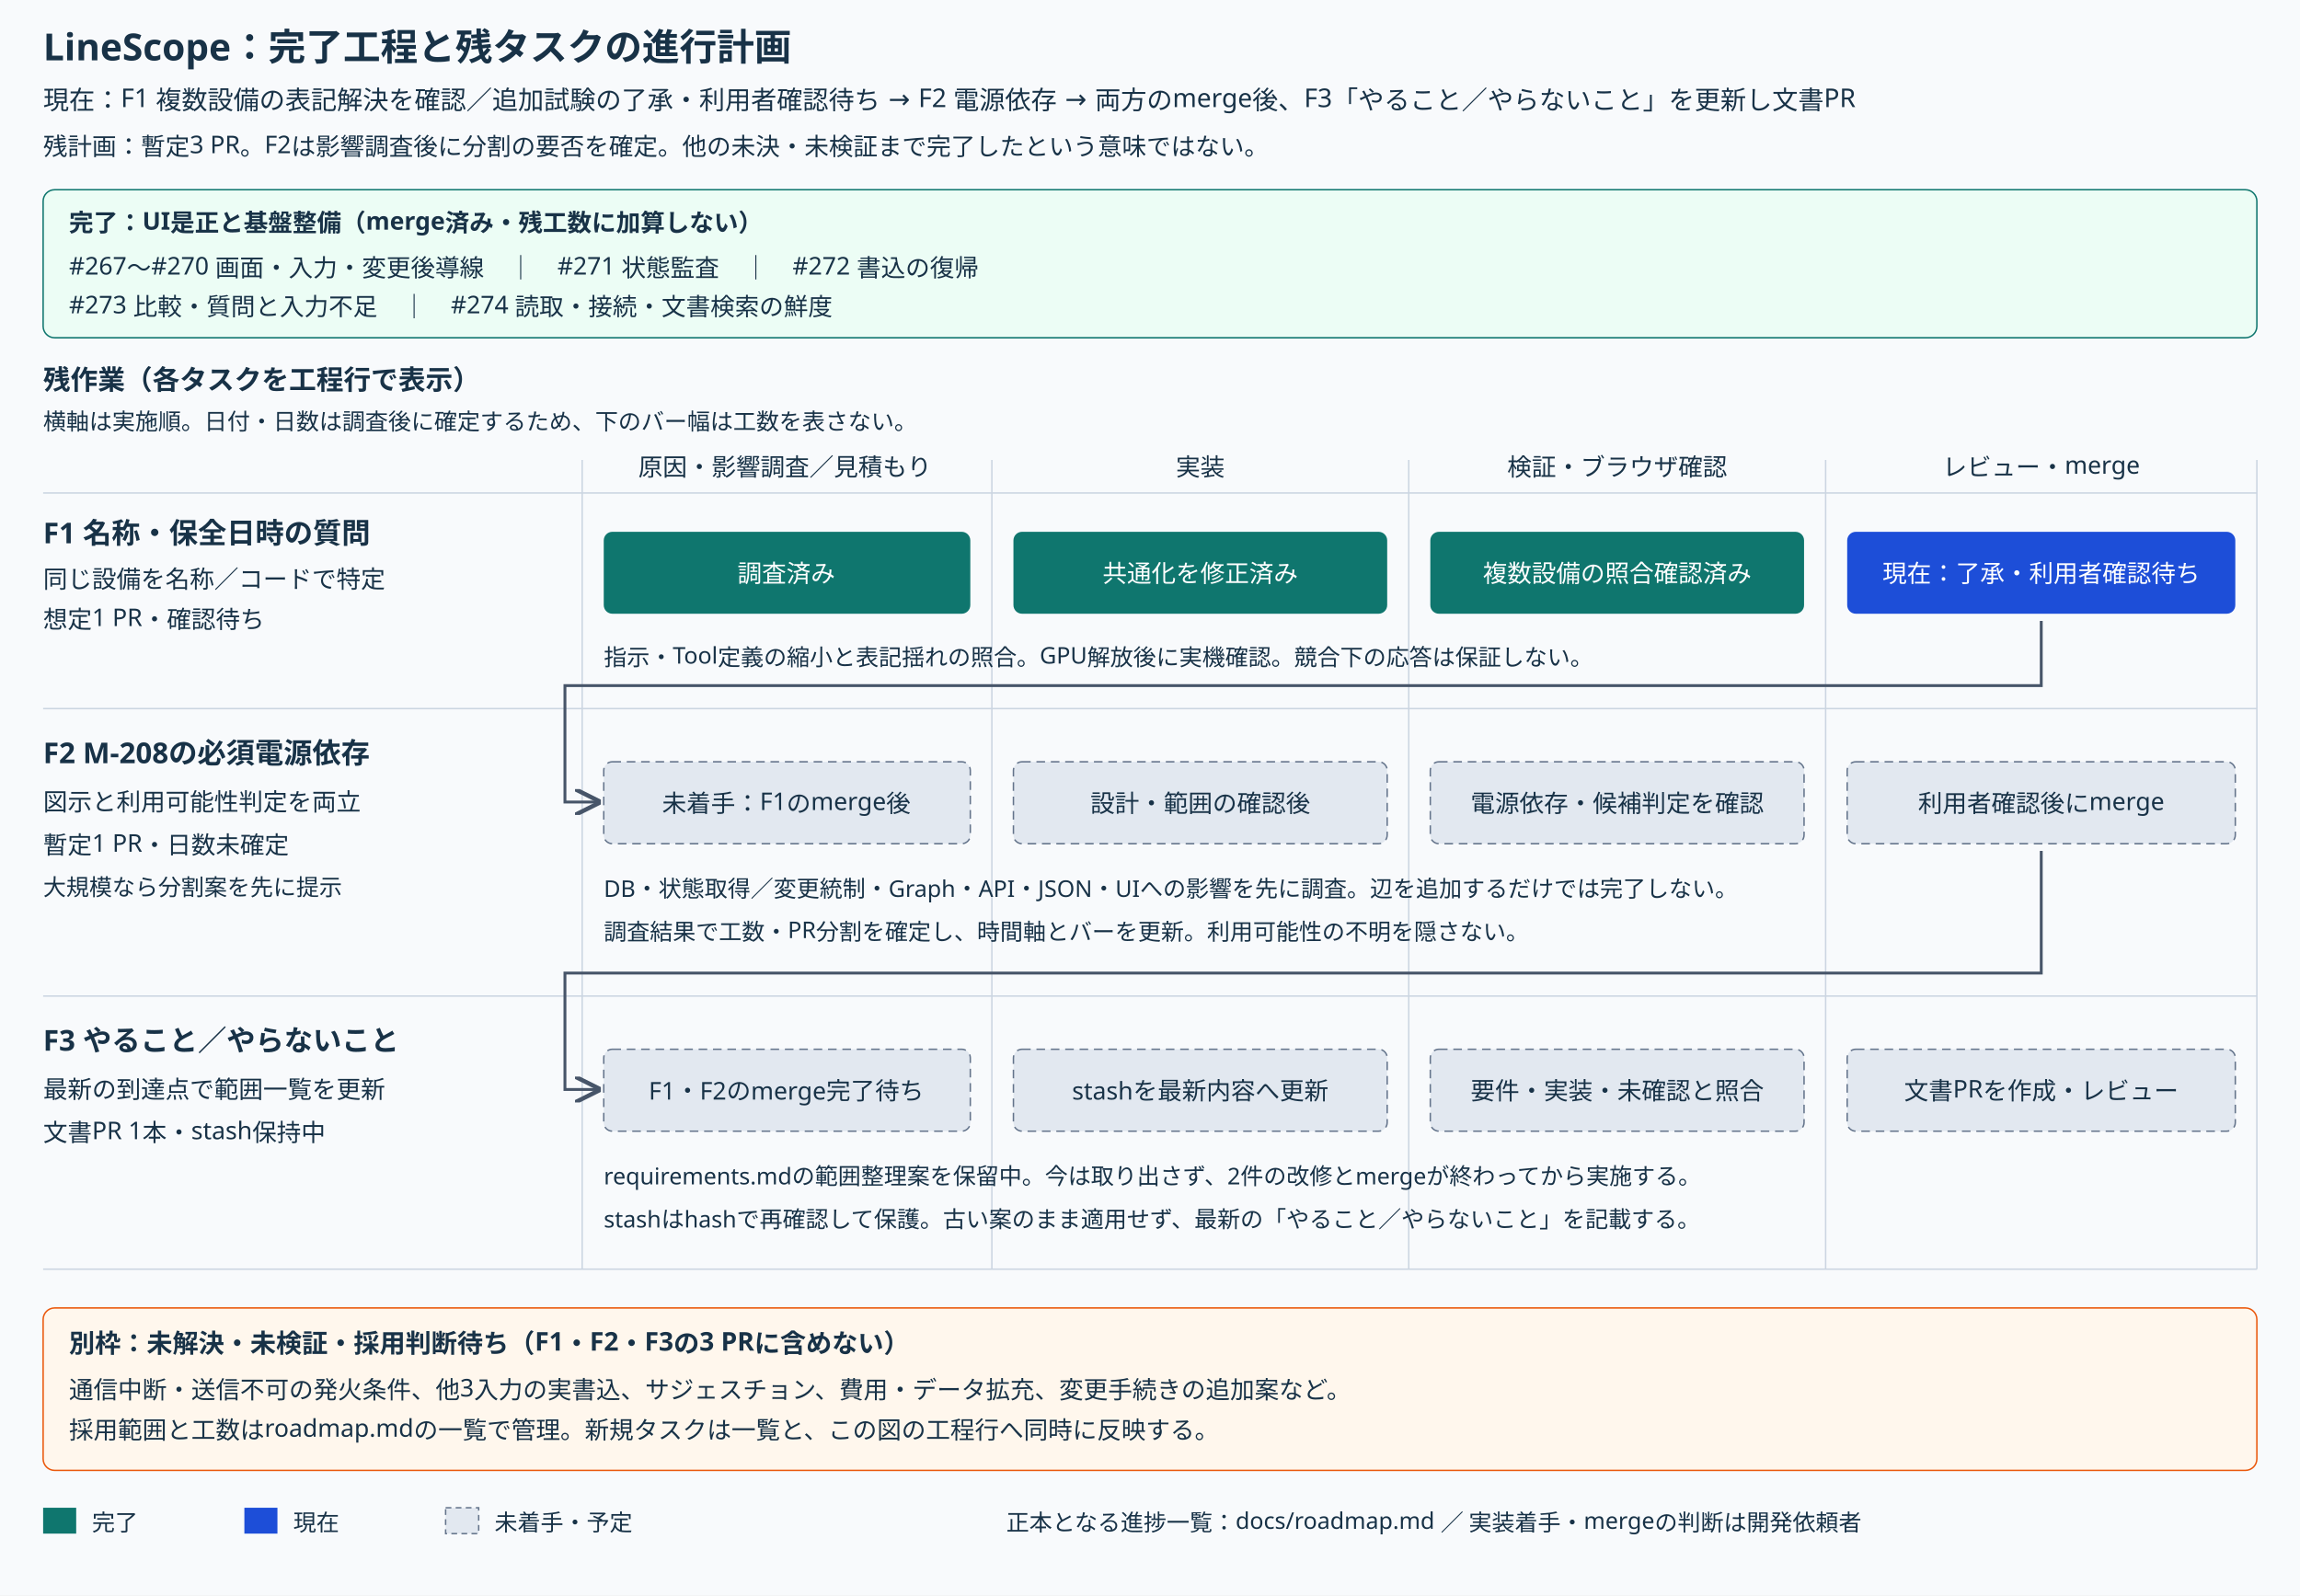
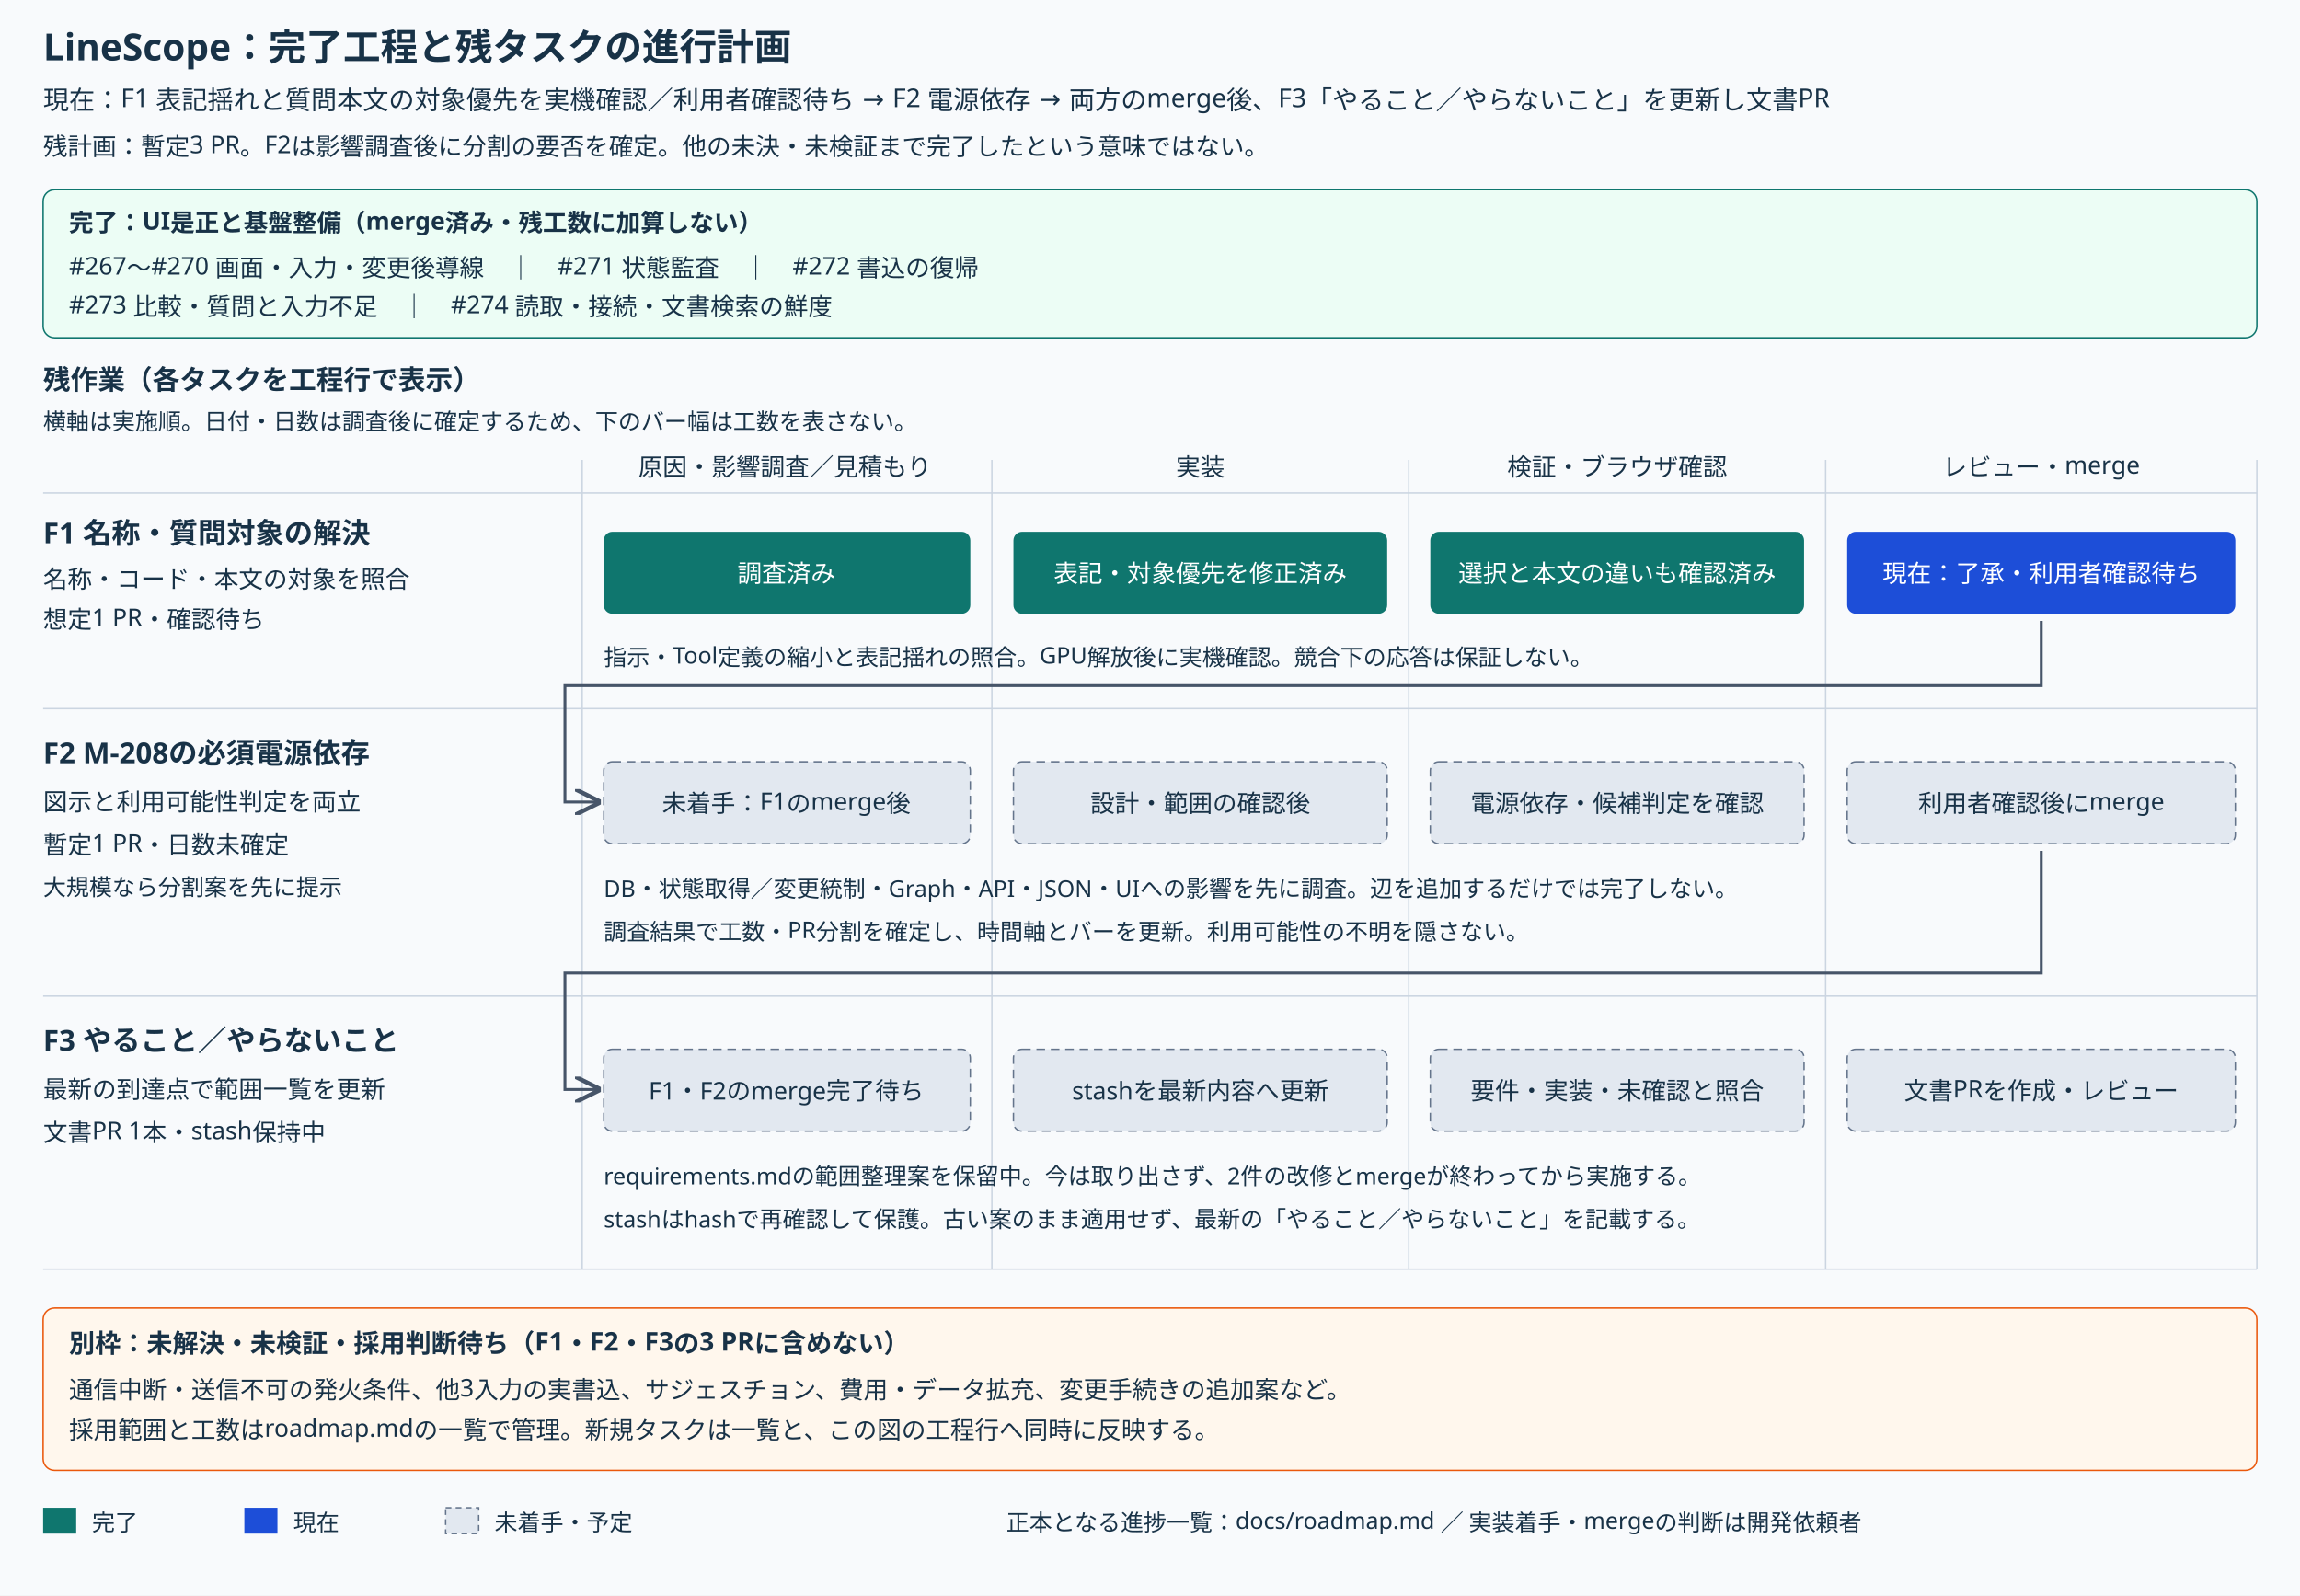
<svg xmlns="http://www.w3.org/2000/svg" width="1600" height="1110" viewBox="0 0 1600 1110" role="img" aria-labelledby="title desc">
  <defs>
    <marker id="arrow" markerWidth="9" markerHeight="9" refX="8" refY="4.5" orient="auto">
      <path d="M0 0L9 4.5L0 9" fill="none" stroke="#475569" stroke-width="1.5" />
    </marker>
  </defs>
  <rect width="1600" height="1110" fill="#f8fafc" />
  <g font-family="sans-serif" fill="#183247">
    <text x="30" y="42" font-size="26" font-weight="bold">LineScope：完了工程と残タスクの進行計画</text>
-     <text x="30" y="76" font-size="18">現在：F1 複数設備の表記解決を確認／追加試験の了承・利用者確認待ち → F2 電源依存 → 両方のmerge後、F3「やること／やらないこと」を更新し文書PR</text>
+     <text x="30" y="76" font-size="18">現在：F1 表記揺れと質問本文の対象優先を実機確認／利用者確認待ち → F2 電源依存 → 両方のmerge後、F3「やること／やらないこと」を更新し文書PR</text>
    <text x="30" y="108" font-size="17">残計画：暫定3 PR。F2は影響調査後に分割の要否を確定。他の未決・未検証まで完了したという意味ではない。</text>
    <g font-size="17">
      <rect x="30" y="132" width="1540" height="103" rx="8" fill="#ecfdf5" stroke="#0f766e" />
      <text x="48" y="161" font-weight="bold">完了：UI是正と基盤整備（merge済み・残工数に加算しない）</text>
      <text x="48" y="191">#267〜#270 画面・入力・変更後導線　｜　#271 状態監査　｜　#272 書込の復帰</text>
      <text x="48" y="218">#273 比較・質問と入力不足　｜　#274 読取・接続・文書検索の鮮度</text>
    </g>
    <text x="30" y="271" font-size="19" font-weight="bold">残作業（各タスクを工程行で表示）</text>
    <text x="30" y="299" font-size="16">横軸は実施順。日付・日数は調査後に確定するため、下のバー幅は工数を表さない。</text>
    <g stroke="#cbd5e1">
      <path d="M30 343H1570 M30 493H1570 M30 693H1570 M30 883H1570" />
      <path d="M405 320V883 M690 320V883 M980 320V883 M1270 320V883 M1570 320V883" />
    </g>
    <g font-size="17" text-anchor="middle">
      <text x="546" y="331">原因・影響調査／見積もり</text>
      <text x="835" y="331">実装</text>
      <text x="1125" y="331">検証・ブラウザ確認</text>
      <text x="1420" y="331">レビュー・merge</text>
    </g>
-     <text x="30" y="378" font-size="20" font-weight="bold">F1 名称・保全日時の質問</text>
-     <text x="30" y="409" font-size="17">同じ設備を名称／コードで特定</text>
+     <text x="30" y="378" font-size="20" font-weight="bold">F1 名称・質問対象の解決</text>
+     <text x="30" y="409" font-size="17">名称・コード・本文の対象を照合</text>
    <text x="30" y="437" font-size="17">想定1 PR・確認待ち</text>
    <rect x="420" y="370" width="255" height="57" rx="6" fill="#0f766e" />
    <g stroke="none">
      <rect x="705" y="370" width="260" height="57" rx="6" fill="#0f766e" />
      <rect x="995" y="370" width="260" height="57" rx="6" fill="#0f766e" />
      <rect x="1285" y="370" width="270" height="57" rx="6" fill="#1d4ed8" />
    </g>
    <g font-size="17" text-anchor="middle">
      <text x="547" y="405" fill="white">調査済み</text>
-       <text x="835" y="405" fill="white">共通化を修正済み</text>
-       <text x="1125" y="405" fill="white">複数設備の照合確認済み</text>
+       <text x="835" y="405" fill="white">表記・対象優先を修正済み</text>
+       <text x="1125" y="405" fill="white">選択と本文の違いも確認済み</text>
      <text x="1420" y="405" fill="white">現在：了承・利用者確認待ち</text>
    </g>
    <text x="420" y="463" font-size="16">指示・Tool定義の縮小と表記揺れの照合。GPU解放後に実機確認。競合下の応答は保証しない。</text>
    <path d="M1420 432V477H393V558H416" fill="none" stroke="#475569" stroke-width="2" marker-end="url(#arrow)" />
    <text x="30" y="531" font-size="20" font-weight="bold">F2 M-208の必須電源依存</text>
    <text x="30" y="564" font-size="17">図示と利用可能性判定を両立</text>
    <text x="30" y="594" font-size="17">暫定1 PR・日数未確定</text>
    <text x="30" y="623" font-size="16">大規模なら分割案を先に提示</text>
    <g fill="#e2e8f0" stroke="#64748b" stroke-dasharray="6 4">
      <rect x="420" y="530" width="255" height="57" rx="6" />
      <rect x="705" y="530" width="260" height="57" rx="6" />
      <rect x="995" y="530" width="260" height="57" rx="6" />
      <rect x="1285" y="530" width="270" height="57" rx="6" />
    </g>
    <g font-size="17" text-anchor="middle">
      <text x="547" y="565">未着手：F1のmerge後</text>
      <text x="835" y="565">設計・範囲の確認後</text>
      <text x="1125" y="565">電源依存・候補判定を確認</text>
      <text x="1420" y="565">利用者確認後にmerge</text>
    </g>
    <text x="420" y="624" font-size="16">DB・状態取得／変更統制・Graph・API・JSON・UIへの影響を先に調査。辺を追加するだけでは完了しない。</text>
    <text x="420" y="654" font-size="16">調査結果で工数・PR分割を確定し、時間軸とバーを更新。利用可能性の不明を隠さない。</text>
    <path d="M1420 592V677H393V758H416" fill="none" stroke="#475569" stroke-width="2" marker-end="url(#arrow)" />
    <text x="30" y="731" font-size="20" font-weight="bold">F3 やること／やらないこと</text>
    <text x="30" y="764" font-size="17">最新の到達点で範囲一覧を更新</text>
    <text x="30" y="794" font-size="17">文書PR 1本・stash保持中</text>
    <g fill="#e2e8f0" stroke="#64748b" stroke-dasharray="6 4">
      <rect x="420" y="730" width="255" height="57" rx="6" />
      <rect x="705" y="730" width="260" height="57" rx="6" />
      <rect x="995" y="730" width="260" height="57" rx="6" />
      <rect x="1285" y="730" width="270" height="57" rx="6" />
    </g>
    <g font-size="17" text-anchor="middle">
      <text x="547" y="765">F1・F2のmerge完了待ち</text>
      <text x="835" y="765">stashを最新内容へ更新</text>
      <text x="1125" y="765">要件・実装・未確認と照合</text>
      <text x="1420" y="765">文書PRを作成・レビュー</text>
    </g>
    <text x="420" y="824" font-size="16">requirements.mdの範囲整理案を保留中。今は取り出さず、2件の改修とmergeが終わってから実施する。</text>
    <text x="420" y="854" font-size="16">stashはhashで再確認して保護。古い案のまま適用せず、最新の「やること／やらないこと」を記載する。</text>
    <rect x="30" y="910" width="1540" height="113" rx="8" fill="#fff7ed" stroke="#ea580c" />
    <text x="48" y="941" font-size="18" font-weight="bold">別枠：未解決・未検証・採用判断待ち（F1・F2・F3の3 PRに含めない）</text>
    <text x="48" y="973" font-size="17">通信中断・送信不可の発火条件、他3入力の実書込、サジェスチョン、費用・データ拡充、変更手続きの追加案など。</text>
    <text x="48" y="1001" font-size="17">採用範囲と工数はroadmap.mdの一覧で管理。新規タスクは一覧と、この図の工程行へ同時に反映する。</text>
    <g font-size="16">
      <rect x="30" y="1049" width="23" height="18" fill="#0f766e" />
      <text x="64" y="1065">完了</text>
      <rect x="170" y="1049" width="23" height="18" fill="#1d4ed8" />
      <text x="204" y="1065">現在</text>
      <rect x="310" y="1049" width="23" height="18" fill="#e2e8f0" stroke="#64748b" stroke-dasharray="4 3" />
      <text x="344" y="1065">未着手・予定</text>
      <text x="700" y="1065">正本となる進捗一覧：docs/roadmap.md ／ 実装着手・mergeの判断は開発依頼者</text>
    </g>
  </g>
</svg>
